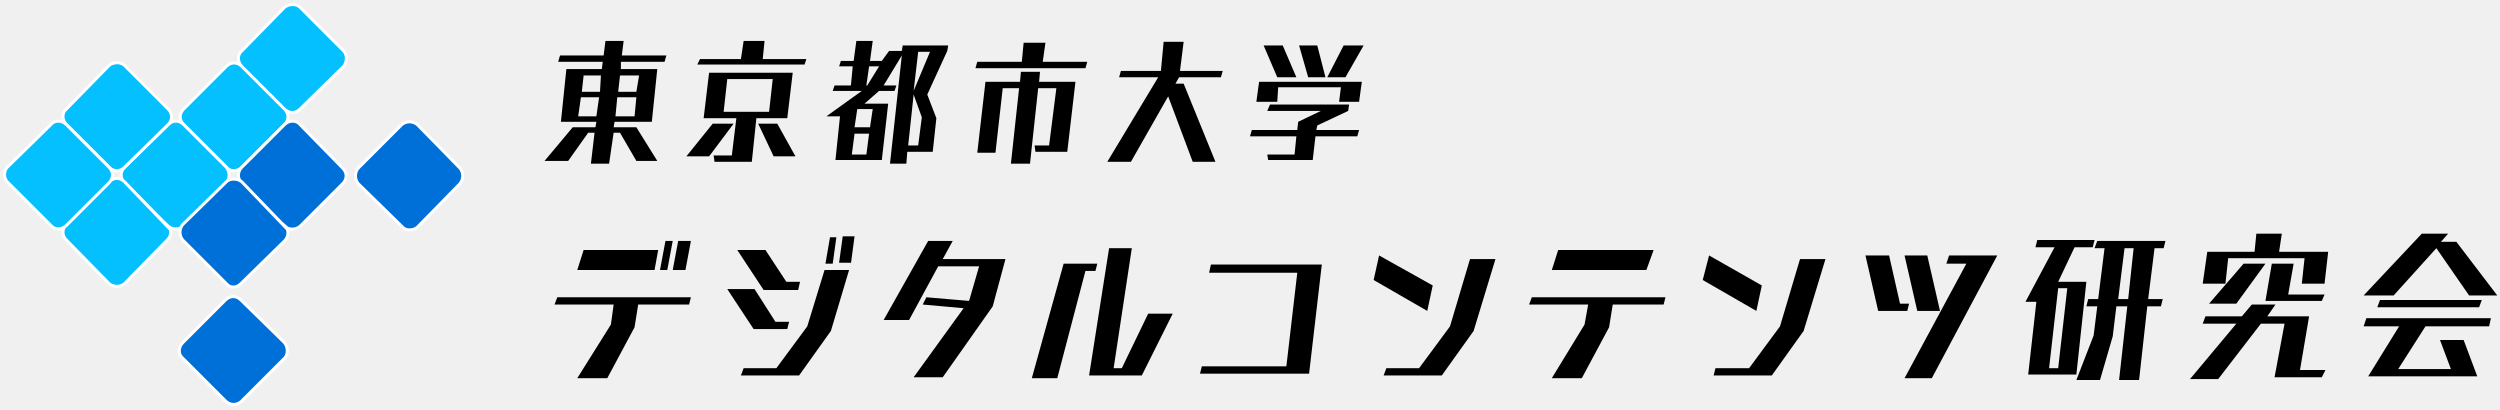
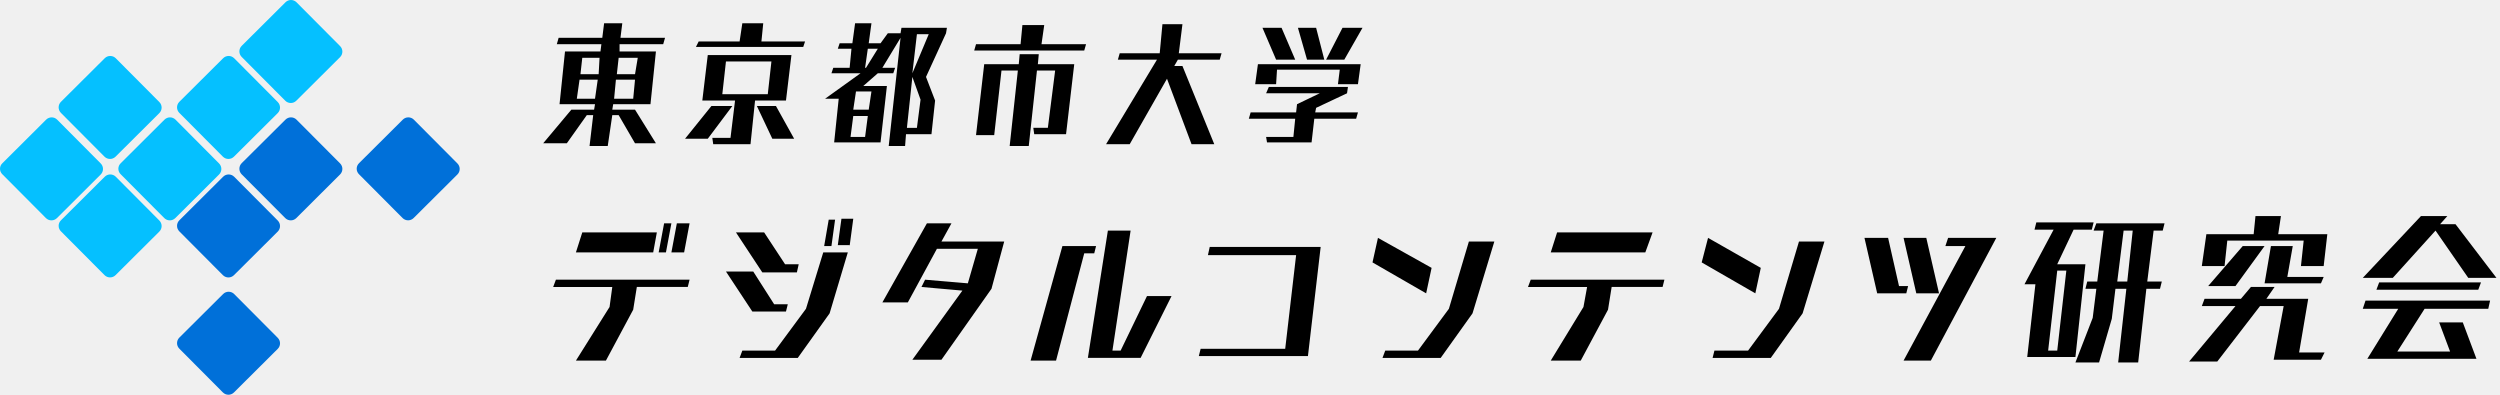
- <svg xmlns="http://www.w3.org/2000/svg" width="275" height="45" fill="none">
-   <path d="M72.3 17.7L70 14h-2.5l.1-.6h4.1l.6-5.8h-4v-.8h4.8l.2-.7h-4.9l.2-1.6h-2l-.2 1.6h-4.8l-.2.7h4.9l-.1.8h-3.9l-.6 5.8h3.9l-.1.6H63l-3.1 3.7h2.6l2.2-3.1h.7L65 18h2l.5-3.4h.7l1.8 3.1h2.3zM70 10.1h-2l.2-1.8h2.1l-.3 1.8zm-.2 2.7h-2.1l.2-2.1H70l-.2 2.1zM66 10.1h-2l.2-1.8h1.9l-.1 1.8zm-.4 2.7h-2l.3-2.1h2l-.3 2.1zM88.5 7.1l.2-.6h-4.8l.2-2h-2.3l-.3 2H77l-.3.6h11.8zm-1 10.1l-2-3.6h-2.1l1.7 3.6h2.4zm-4.8.6l.5-4.8h3.4l.6-5H78l-.6 5H81l-.5 4.1h-2l.1.7h4.1zm-4.7-.6l2.7-3.6h-2.3l-2.9 3.6H78zm6.6-4.9h-5l.4-3.6h5l-.4 3.6zM102.6 16.7l.4-3.7-1-2.6 2.2-4.8.1-.6h-5l-.1.6h-1.4L97 6.7h-1.3l.3-2.2h-1.8l-.3 2.2h-1.4l-.2.6h1.5l-.2 2.1h-1.8l-.2.6h3.2l-3.9 2.8h1.5l-.5 4.8H97l.7-6.2h-2.6l1.6-1.4h1.7l.2-.6h-1.4l2-3.3L97.9 18h1.8l.1-1.3h2.8zm-2.1-6.7l.5-4.3h1.3l-1.8 4.3zm-5.1-.6h-.1l.3-2.1h1.1l-1.3 2.1zM101 16h-1.1l.6-5.6.9 2.5-.4 3.1zm-5.3-2H94l.3-2H96l-.3 2zm-.4 3h-1.6l.3-2.3h1.6l-.3 2.3zM119.4 7.5l.2-.7h-4.9l.3-2.1h-2.4l-.2 2.1h-4.9l-.2.7h12.1zm-2 9.2l.9-7.7h-4l.1-1.1h-2.1l-.1 1.1h-3.8l-.9 7.8h2l.8-7.1h1.8l-.9 8.3h2.1l.9-8.3h2l-.8 6.3h-1.6l.1.7h3.5zM133.7 17.8l-3.5-8.6h-.9l.4-.7h4.6l.2-.7h-4.7l.4-3.2H128l-.3 3.2h-4.4l-.2.7h4.3l-5.6 9.3h2.6l4.1-7.2 2.7 7.2h2.5zM148 8.5l2-3.5h-2.2L146 8.5h2zm-2.2 0l-.9-3.5h-2l1 3.5h1.9zm-3.2 0L141.1 5H139l1.5 3.5h2.1zm6.9 2.7l.3-2.2h-11.3l-.3 2.2h2.3l.1-1.6h6.9l-.2 1.6h2.2zm-.2 3.8l.2-.7h-4.7l.1-.5 3.4-1.6.1-.7h-8.7l-.3.7h5.9l-2.5 1.2-.1.9h-5l-.2.7h5.1l-.2 2h-3l.1.6h4.9l.3-2.6h4.6zM75.4 29.7l.6-3.2h-1.4l-.6 3.2h1.4zm-2 0l.6-3.2h-.8l-.6 3.2h.8zm-1.4 0l.4-2.2h-8.2l-.7 2.2H72zm3.8 3.8l.2-.8H61.3l-.3.8h6.5l-.3 2.2-3.7 5.9h3.3l3-5.6.4-2.5h5.6zM93.6 29L94 26h-1.3l-.4 2.9h1.3zm-2 0l.4-2.9h-.7l-.5 2.9h.8zm-3.8 2.9l.2-.9h-1.5l-2.3-3.5h-3.1l2.9 4.4h3.8zm-1.2 4.3l.2-.8h-1.5L83 31.8h-3l2.9 4.4h3.7zm1.3 5.1l3.5-4.9 2-6.7h-2.7l-1.9 6.2-3.4 4.6h-3.6l-.3.8h6.4zM103.7 41.5l5.5-7.8 1.4-5.2h-6.9l1.1-2h-2.7l-4.9 8.7h2.8l3.2-5.9h4.5l-1.1 3.8-4.7-.4-.4.8 4.5.4-5.5 7.6h3.2zM116.3 41.6l3.1-11.8h1.1l.2-.8H117l-3.5 12.6h2.8zm9.3-.3l3.4-6.8h-2.7l-2.9 6h-.9l2-13.2H122l-2.2 14h5.8zM141.5 40.3h-9.3l-.2.8h12l1.4-12h-12.2l-.2.9h9.7l-1.2 10.3zM158.6 41.3l3.5-4.9 2.4-7.9h-2.8l-2.2 7.4-3.4 4.6h-3.6l-.3.8h6.4zm-1.6-7.1l.6-2.8-5.9-3.3-.6 2.7 5.9 3.4zM181.1 29.7l.8-2.2h-10.5l-.7 2.2h10.4zm1.9 3.8l.2-.8h-14.7l-.3.8h6.5l-.4 2.2-3.6 5.9h3.3l3-5.6.4-2.5h5.6zM194.9 41.3l3.5-4.9 2.4-7.9H198l-2.2 7.4-3.4 4.6h-3.7l-.2.8h6.4zm-1.7-7.1l.6-2.8-5.8-3.3-.7 2.7 5.9 3.4zM209.8 34.2l.2-.8h-1l-1.2-5.3h-2.6l1.4 6.1h3.2zm3.6 0l-1.4-6.1h-2.5l1.4 6.1h2.5zm-.9 7.4l7.2-13.5h-5.3l-.3.9h2.2l-6.8 12.6h3zM235.3 41.8l.9-8.1h1.5l.2-.8h-1.6l.7-5.6h1l.2-.8h-7.5l-.3.8h1.1l-.7 5.6h-1.1l-.2.8h1.2l-.4 3.2-1.9 4.9h2.6l1.4-4.8.4-3.3h1.2l-.9 8.1h2.2zm-6.9-.6l1.1-10.2h-3.1l1.8-3.8h2l.2-.8h-6.3l-.2.8h2.1l-3.2 6h1.2l-.9 8h5.3zm5.7-8.3H233l.7-5.6h1l-.6 5.6zm-7.7 7.6h-1l1-8.8h1l-1 8.8zM255.4 33.1l.3-.7h-4l.6-3.4h-2.4l-.7 4.1h6.2zm.3-1.9l.4-3.5h-5.4l.3-2h-2.8l-.2 2h-5.2l-.5 3.5h2.5l.3-2.8h8.4l-.3 2.8h2.5zm-9.7 2.2l3.2-4.4h-2.4l-3.8 4.4h3zm9.4 8.1l.4-.8H253l1-5.9h-4.6l.9-1.3h-2.6l-1.1 1.3h-4l-.3.8h3.7l-5.1 6.1h3.1l4.7-6.1h2.6l-1.1 5.9h5.2zM274.7 32.5l-4.5-5.9h-1.7l.8-.9h-2.9l-6.4 6.8h3.3l4.7-5.2 3.6 5.2h3.1zm-2 1.3l.3-.8h-11.2l-.3.8h11.2zm-.2 7.6l-1.5-4h-2.6l1.2 3.2h-5.8l3-4.7h7l.2-.9h-13.7l-.3.9h3.9l-3.4 5.5h12z" fill="#000" />
-   <path d="M37.8 5.6L33 .8c-.4-.4-1.2-.4-1.7 0l-4.7 4.8c-.5.4-.5 1.2 0 1.7l4.7 4.7c.5.5 1.2.5 1.7 0l4.8-4.7c.4-.5.4-1.3 0-1.7zM31.3 12l-4.7-4.7c-.5-.5-1.2-.5-1.7 0L20.2 12c-.5.5-.5 1.2 0 1.7l4.7 4.7c.4.5 1.2.5 1.7 0l4.7-4.7c.5-.5.5-1.2 0-1.7z" fill="#05C0FF" stroke="#fff" stroke-width=".331" />
-   <path d="M37.7 18.5L33 13.7c-.4-.5-1.2-.5-1.7 0l-4.7 4.7c-.5.5-.5 1.3 0 1.7l4.7 4.8c.5.4 1.2.4 1.7 0l4.7-4.7c.5-.5.5-1.2 0-1.7z" fill="#0070D9" stroke="#fff" stroke-width=".331" />
-   <path d="M24.9 18.4l-4.7-4.7c-.5-.5-1.2-.5-1.7 0l-4.8 4.7c-.5.5-.5 1.2 0 1.7l4.7 4.7c.5.5 1.3.5 1.7.1l4.8-4.8c.4-.4.4-1.2 0-1.7z" fill="#05C0FF" stroke="#fff" stroke-width=".331" />
-   <path d="M18.4 24.9L13.7 20c-.5-.5-1.2-.5-1.7 0l-4.7 4.7c-.5.5-.5 1.2 0 1.7l4.7 4.8c.5.4 1.2.4 1.7 0l4.7-4.8c.5-.5.5-1.2 0-1.6zM18.5 12l-4.8-4.8c-.4-.4-1.2-.4-1.7 0L7.3 12c-.5.4-.5 1.2 0 1.7l4.7 4.7c.5.5 1.2.5 1.7 0l4.8-4.7c.5-.5.5-1.2 0-1.7z" fill="#05C0FF" stroke="#fff" stroke-width=".331" />
-   <path d="M12 18.4l-4.7-4.7c-.5-.5-1.3-.5-1.7 0L.8 18.4c-.4.4-.4 1.2 0 1.6l4.8 4.8c.4.5 1.2.5 1.7 0l4.7-4.7c.5-.5.5-1.2 0-1.7z" fill="#05C0FF" stroke="#fff" stroke-width=".331" />
-   <path d="M31.3 37.7L26.5 33c-.5-.5-1.2-.5-1.7 0l-4.7 4.7c-.5.5-.5 1.3 0 1.7l4.7 4.7c.5.5 1.2.5 1.7.1l4.8-4.8c.4-.4.4-1.2 0-1.7zM50.6 18.5l-4.7-4.8c-.5-.4-1.2-.4-1.7 0l-4.8 4.8c-.4.5-.4 1.2 0 1.7l4.8 4.7c.4.5 1.2.5 1.7.1l4.7-4.8c.4-.5.4-1.2 0-1.7zM31.3 24.9L26.6 20c-.5-.4-1.3-.4-1.7 0l-4.8 4.7c-.4.5-.4 1.2 0 1.7l4.8 4.8c.4.5 1.1.5 1.6 0l4.8-4.7c.5-.5.5-1.3 0-1.7z" fill="#0070D9" stroke="#fff" stroke-width=".331" />
+ <svg xmlns="http://www.w3.org/2000/svg" width="285" height="45" fill="none">
+   <path d="m74.776 16.336-2.384-3.835h-2.591l.103-.622h4.25l.622-6.013H70.63v-.83h4.976l.207-.725h-5.08l.208-1.659h-2.073l-.208 1.659h-4.976l-.207.726h5.08l-.104.829H64.41l-.622 6.013h4.043l-.104.622h-2.592l-3.213 3.835h2.695l2.28-3.213h.727l-.415 3.524h2.073l.519-3.524h.725l1.866 3.213h2.384Zm-2.384-7.878H70.32l.207-1.866h2.177l-.31 1.866Zm-.207 2.799h-2.177l.207-2.177h2.177l-.207 2.177Zm-3.94-2.8h-2.073l.207-1.865h1.97l-.103 1.866Zm-.414 2.8h-2.074l.311-2.177h2.074l-.311 2.177Zm23.74-5.91.207-.621h-4.976l.207-2.074h-2.384l-.311 2.074h-4.665l-.311.622H91.57Zm-1.037 10.47-2.074-3.731h-2.177l1.763 3.732h2.488Zm-4.976.623.518-4.976h3.525l.622-5.183h-9.538l-.622 5.183h3.732l-.518 4.25h-2.073l.103.726h4.25Zm-4.873-.622 2.8-3.732H81.1l-3.006 3.732h2.591Zm6.842-5.08h-5.183l.415-3.732h5.183l-.415 3.732Zm18.66 4.562.415-3.836-1.037-2.695 2.281-4.976.103-.622h-5.183l-.103.622h-1.452l-.829 1.14h-1.348l.311-2.28H97.48l-.31 2.28h-1.452l-.207.622h1.555l-.208 2.177h-1.866l-.207.622H98.1l-4.043 2.903h1.555l-.518 4.976h5.287l.726-6.428h-2.696l1.659-1.451h1.762l.208-.622h-1.452l2.074-3.421-1.348 12.336h1.866l.104-1.347h2.902Zm-2.177-6.946.518-4.458h1.348l-1.866 4.458Zm-5.287-.622h-.103l.31-2.177h1.141l-1.348 2.177Zm5.805 6.842h-1.14l.622-5.805.933 2.591-.415 3.214ZM99.034 12.5h-1.762l.31-2.074h1.763l-.31 2.074Zm-.415 3.11h-1.658l.31-2.385h1.66l-.311 2.385Zm24.984-9.849.207-.725h-5.079l.311-2.177h-2.488l-.208 2.177h-5.079l-.208.725h12.544ZM121.53 15.3l.933-7.983h-4.147l.104-1.14h-2.177l-.104 1.14H112.2l-.933 8.086h2.073l.829-7.36h1.866l-.933 8.604h2.177l.933-8.604h2.074l-.83 6.53h-1.658l.103.727h3.629Zm16.897 1.14-3.628-8.915h-.933l.415-.726h4.768l.208-.726h-4.873l.415-3.317h-2.281l-.311 3.317h-4.561l-.207.726h4.457l-5.805 9.64h2.695l4.251-7.463 2.799 7.464h2.591Zm14.824-9.641 2.074-3.628h-2.281l-1.866 3.628h2.073Zm-2.28 0-.933-3.628h-2.074l1.037 3.628h1.97Zm-3.318 0-1.555-3.628h-2.177l1.555 3.628h2.177Zm7.153 2.799.311-2.28h-11.714l-.311 2.28h2.384l.104-1.659h7.153l-.207 1.659h2.28Zm-.207 3.94.207-.726h-4.872l.104-.519 3.524-1.658.104-.726h-9.019l-.311.726h6.116l-2.591 1.244-.104.933h-5.183l-.208.725h5.287l-.207 2.074h-3.11l.104.622h5.079l.311-2.696h4.769ZM77.99 28.775l.622-3.317h-1.451l-.622 3.317h1.451Zm-2.073 0 .622-3.317h-.83l-.622 3.317h.83Zm-1.452 0 .415-2.28h-8.5l-.726 2.28h8.811Zm3.94 3.94.207-.83H63.373l-.31.83H69.8l-.31 2.28-3.836 6.116h3.42l3.11-5.805.415-2.592h5.806Zm18.452-4.666.415-3.11h-1.348l-.414 3.007h1.347v.103Zm-2.073 0 .415-3.006h-.726l-.518 3.006h.829Zm-3.94 3.007.208-.933h-1.555l-2.384-3.628h-3.214l3.006 4.56h3.94Zm-1.243 4.457.207-.829h-1.555l-2.384-3.732h-3.11l3.006 4.561h3.836Zm1.347 5.287 3.629-5.08 2.073-6.945h-2.8l-1.969 6.427-3.524 4.769h-3.732l-.311.83h6.634Zm16.379.208 5.702-8.086 1.451-5.39h-7.153l1.141-2.074h-2.799l-5.08 9.019h2.903l3.317-6.117h4.665l-1.14 3.94-4.873-.415-.414.83 4.665.414-5.702 7.879h3.317Zm13.062.103 3.214-12.232h1.14l.208-.83h-3.836l-3.628 13.062h2.902Zm9.641-.31 3.525-7.05h-2.799l-3.006 6.22h-.933l2.073-13.684h-2.592l-2.28 14.513h6.012Zm16.483-1.037h-9.641l-.207.829h12.44l1.451-12.44h-12.647l-.207.933h10.055l-1.244 10.678ZM164.24 40.8l3.628-5.08 2.488-8.189h-2.902l-2.281 7.671-3.525 4.769h-3.732l-.311.83h6.635Zm-1.659-7.36.622-2.903-6.116-3.42-.622 2.798 6.116 3.525Zm24.984-4.665.829-2.28h-10.885l-.725 2.28h10.781Zm1.969 3.94.208-.83h-15.239l-.311.83h6.738l-.415 2.28-3.731 6.116h3.42l3.11-5.805.415-2.592h5.805Zm12.337 8.085 3.628-5.08 2.488-8.189h-2.903l-2.28 7.671-3.525 4.769h-3.836l-.207.83h6.635Zm-1.763-7.36.622-2.903-6.012-3.42-.726 2.798 6.116 3.525Zm17.209 0 .207-.83h-1.037l-1.244-5.493h-2.695L214 33.44h3.317Zm3.732 0-1.452-6.324h-2.591l1.451 6.324h2.592Zm-.933 7.671 7.464-13.995h-5.495l-.311.933h2.281l-7.049 13.062h3.11Zm23.636.208.933-8.397h1.555l.207-.83h-1.659l.726-5.805h1.037l.207-.83h-7.775l-.311.83h1.14l-.725 5.805h-1.141l-.207.83h1.244l-.415 3.317-1.969 5.08h2.695l1.451-4.976.415-3.421h1.244l-.933 8.397h2.281Zm-7.153-.622 1.14-10.574h-3.214l1.866-3.94h2.074l.207-.829h-6.531l-.207.83h2.177l-3.318 6.22h1.244l-.933 8.293h5.495Zm5.909-8.605h-1.141l.726-5.805h1.037l-.622 5.805Zm-7.983 7.879h-1.036l1.036-9.123h1.037l-1.037 9.123Zm30.063-7.671.311-.726h-4.146l.622-3.525h-2.488l-.726 4.25h6.427Zm.311-1.97.415-3.628h-5.598l.311-2.073h-2.903l-.207 2.073h-5.391l-.518 3.628h2.592l.311-2.902h8.708l-.311 2.902h2.591Zm-10.055 2.28 3.317-4.56h-2.488l-3.939 4.56h3.11Zm9.744 8.398.415-.83H262.1l1.037-6.116h-4.769l.933-1.348h-2.695l-1.14 1.348h-4.147l-.311.83h3.836l-5.287 6.323h3.213l4.873-6.324h2.695l-1.14 6.117h5.39Zm20.008-9.33-4.665-6.116h-1.762l.829-.933h-3.006l-6.635 7.049h3.421l4.872-5.39 3.732 5.39h3.214Zm-2.073 1.347.311-.829h-11.611l-.311.83h11.611Zm-.208 7.879-1.555-4.147h-2.695l1.244 3.318h-6.013l3.11-4.873h7.257l.207-.933h-14.202l-.311.933h4.043l-3.525 5.702h12.44Z" fill="#000" />
+   <path d="M27.55 5.23 32.544.26a.889.889 0 0 1 1.257 0l4.97 4.995a.89.89 0 0 1 0 1.257l-4.993 4.97a.89.89 0 0 1-1.258 0l-4.97-4.994a.889.889 0 0 1 0-1.257ZM20.442 11.61l4.994-4.97a.889.889 0 0 1 1.258 0l4.97 4.994a.89.89 0 0 1 0 1.257l-4.994 4.97a.89.89 0 0 1-1.258 0l-4.97-4.994a.89.89 0 0 1 0-1.257Z" fill="#05C0FF" />
+   <path d="m27.55 18.604 4.994-4.965a.89.89 0 0 1 1.257 0l4.97 4.99a.888.888 0 0 1 0 1.256l-4.993 4.977a.89.89 0 0 1-1.258 0l-4.97-4.99a.902.902 0 0 1 0-1.268Z" fill="#0070D9" />
+   <path d="m13.761 18.61 4.991-4.97a.888.888 0 0 1 1.257 0l4.966 4.994a.89.89 0 0 1 0 1.257l-4.99 4.97a.888.888 0 0 1-1.257 0l-4.967-4.994a.869.869 0 0 1 0-1.257ZM6.949 25.116l4.992-4.969a.889.889 0 0 1 1.257 0l4.968 4.993a.889.889 0 0 1 0 1.257l-4.992 4.968a.889.889 0 0 1-1.257 0l-4.968-4.992a.878.878 0 0 1 0-1.257ZM6.944 11.61l4.994-4.97a.89.89 0 0 1 1.258 0l4.97 4.994a.889.889 0 0 1 0 1.257l-4.994 4.97a.89.89 0 0 1-1.258 0l-4.97-4.994a.889.889 0 0 1 0-1.257Z" fill="#05C0FF" />
+   <path d="m20.442 38.489 4.994-4.97a.89.89 0 0 1 1.258 0l4.97 4.994a.89.89 0 0 1 0 1.257l-4.994 4.97a.89.89 0 0 1-1.258 0l-4.97-4.994a.89.89 0 0 1 0-1.257ZM40.927 18.608l4.992-4.969a.889.889 0 0 1 1.258 0l4.968 4.993a.889.889 0 0 1 0 1.257l-4.992 4.968a.889.889 0 0 1-1.258 0l-4.968-4.992a.878.878 0 0 1 0-1.257ZM20.442 25.118l4.994-4.97a.89.89 0 0 1 1.258 0l4.97 4.994a.89.89 0 0 1 0 1.257l-4.994 4.97a.89.89 0 0 1-1.258 0l-4.97-4.994a.89.89 0 0 1 0-1.257Z" fill="#0070D9" />
+   <path d="m.27 18.61 4.99-4.97a.888.888 0 0 1 1.256 0l4.967 4.994a.89.89 0 0 1 0 1.257l-4.99 4.97a.888.888 0 0 1-1.257 0L.269 19.868a.869.869 0 0 1 0-1.257Z" fill="#05C0FF" />
</svg>
